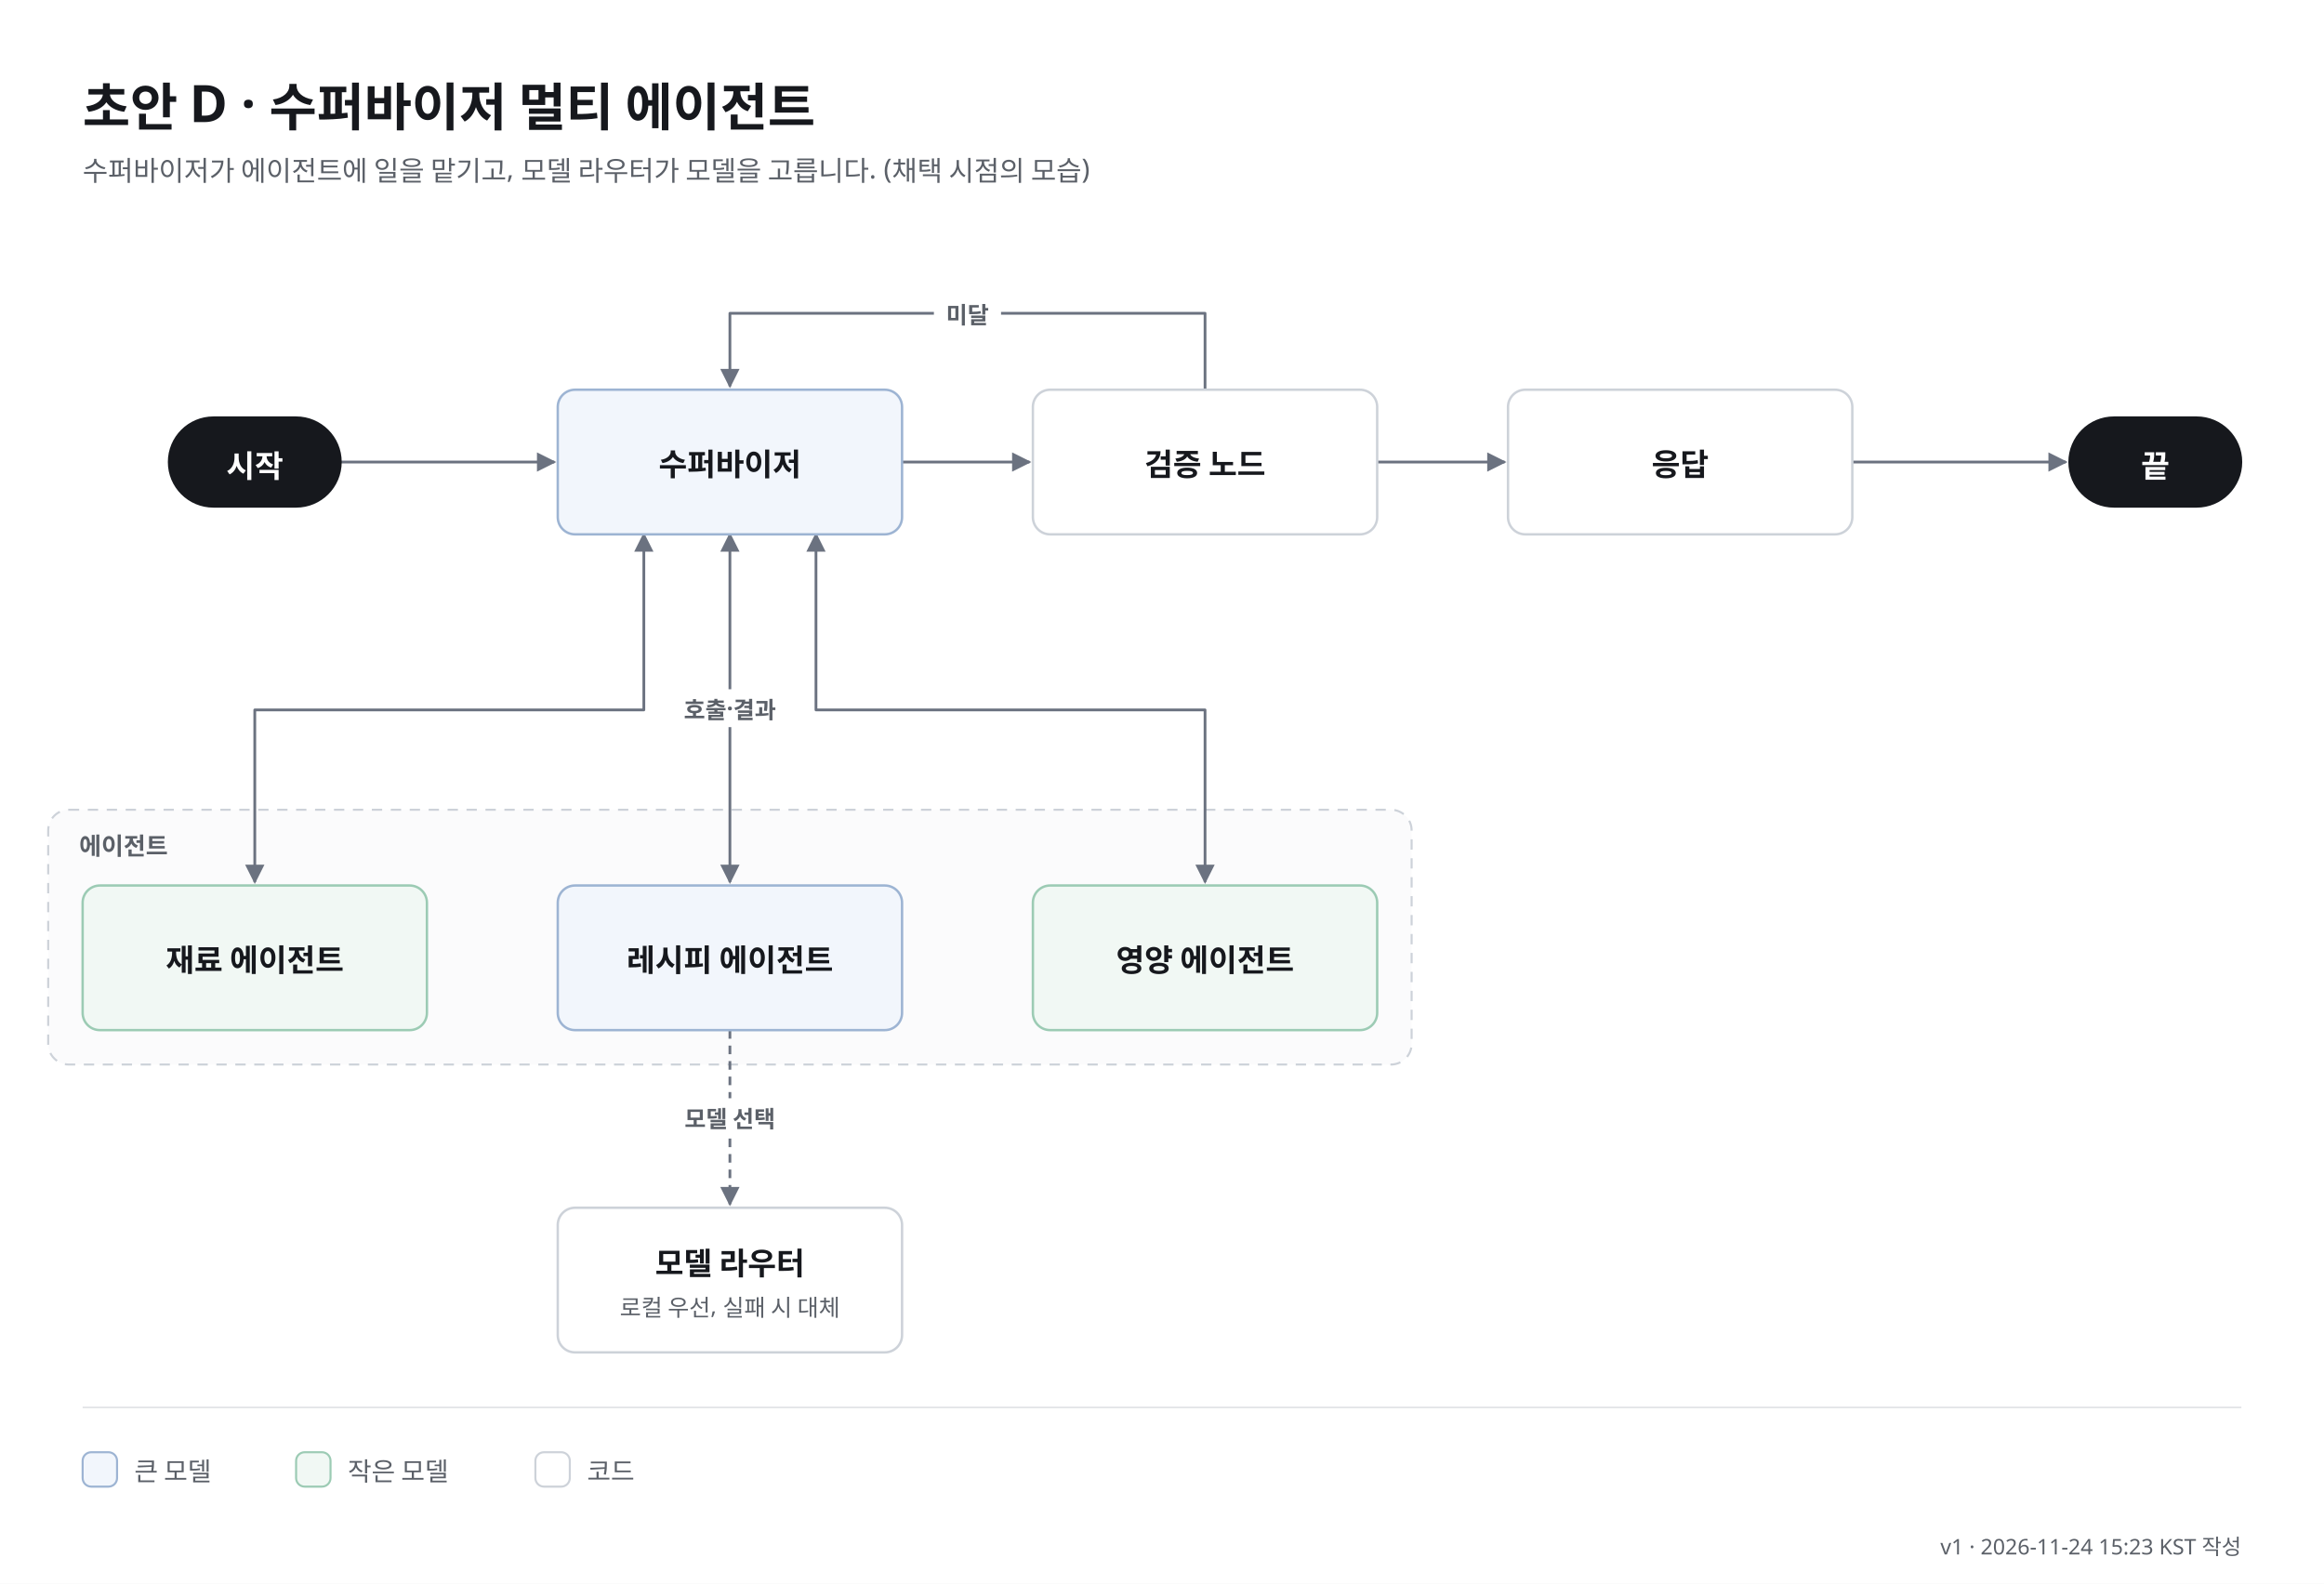
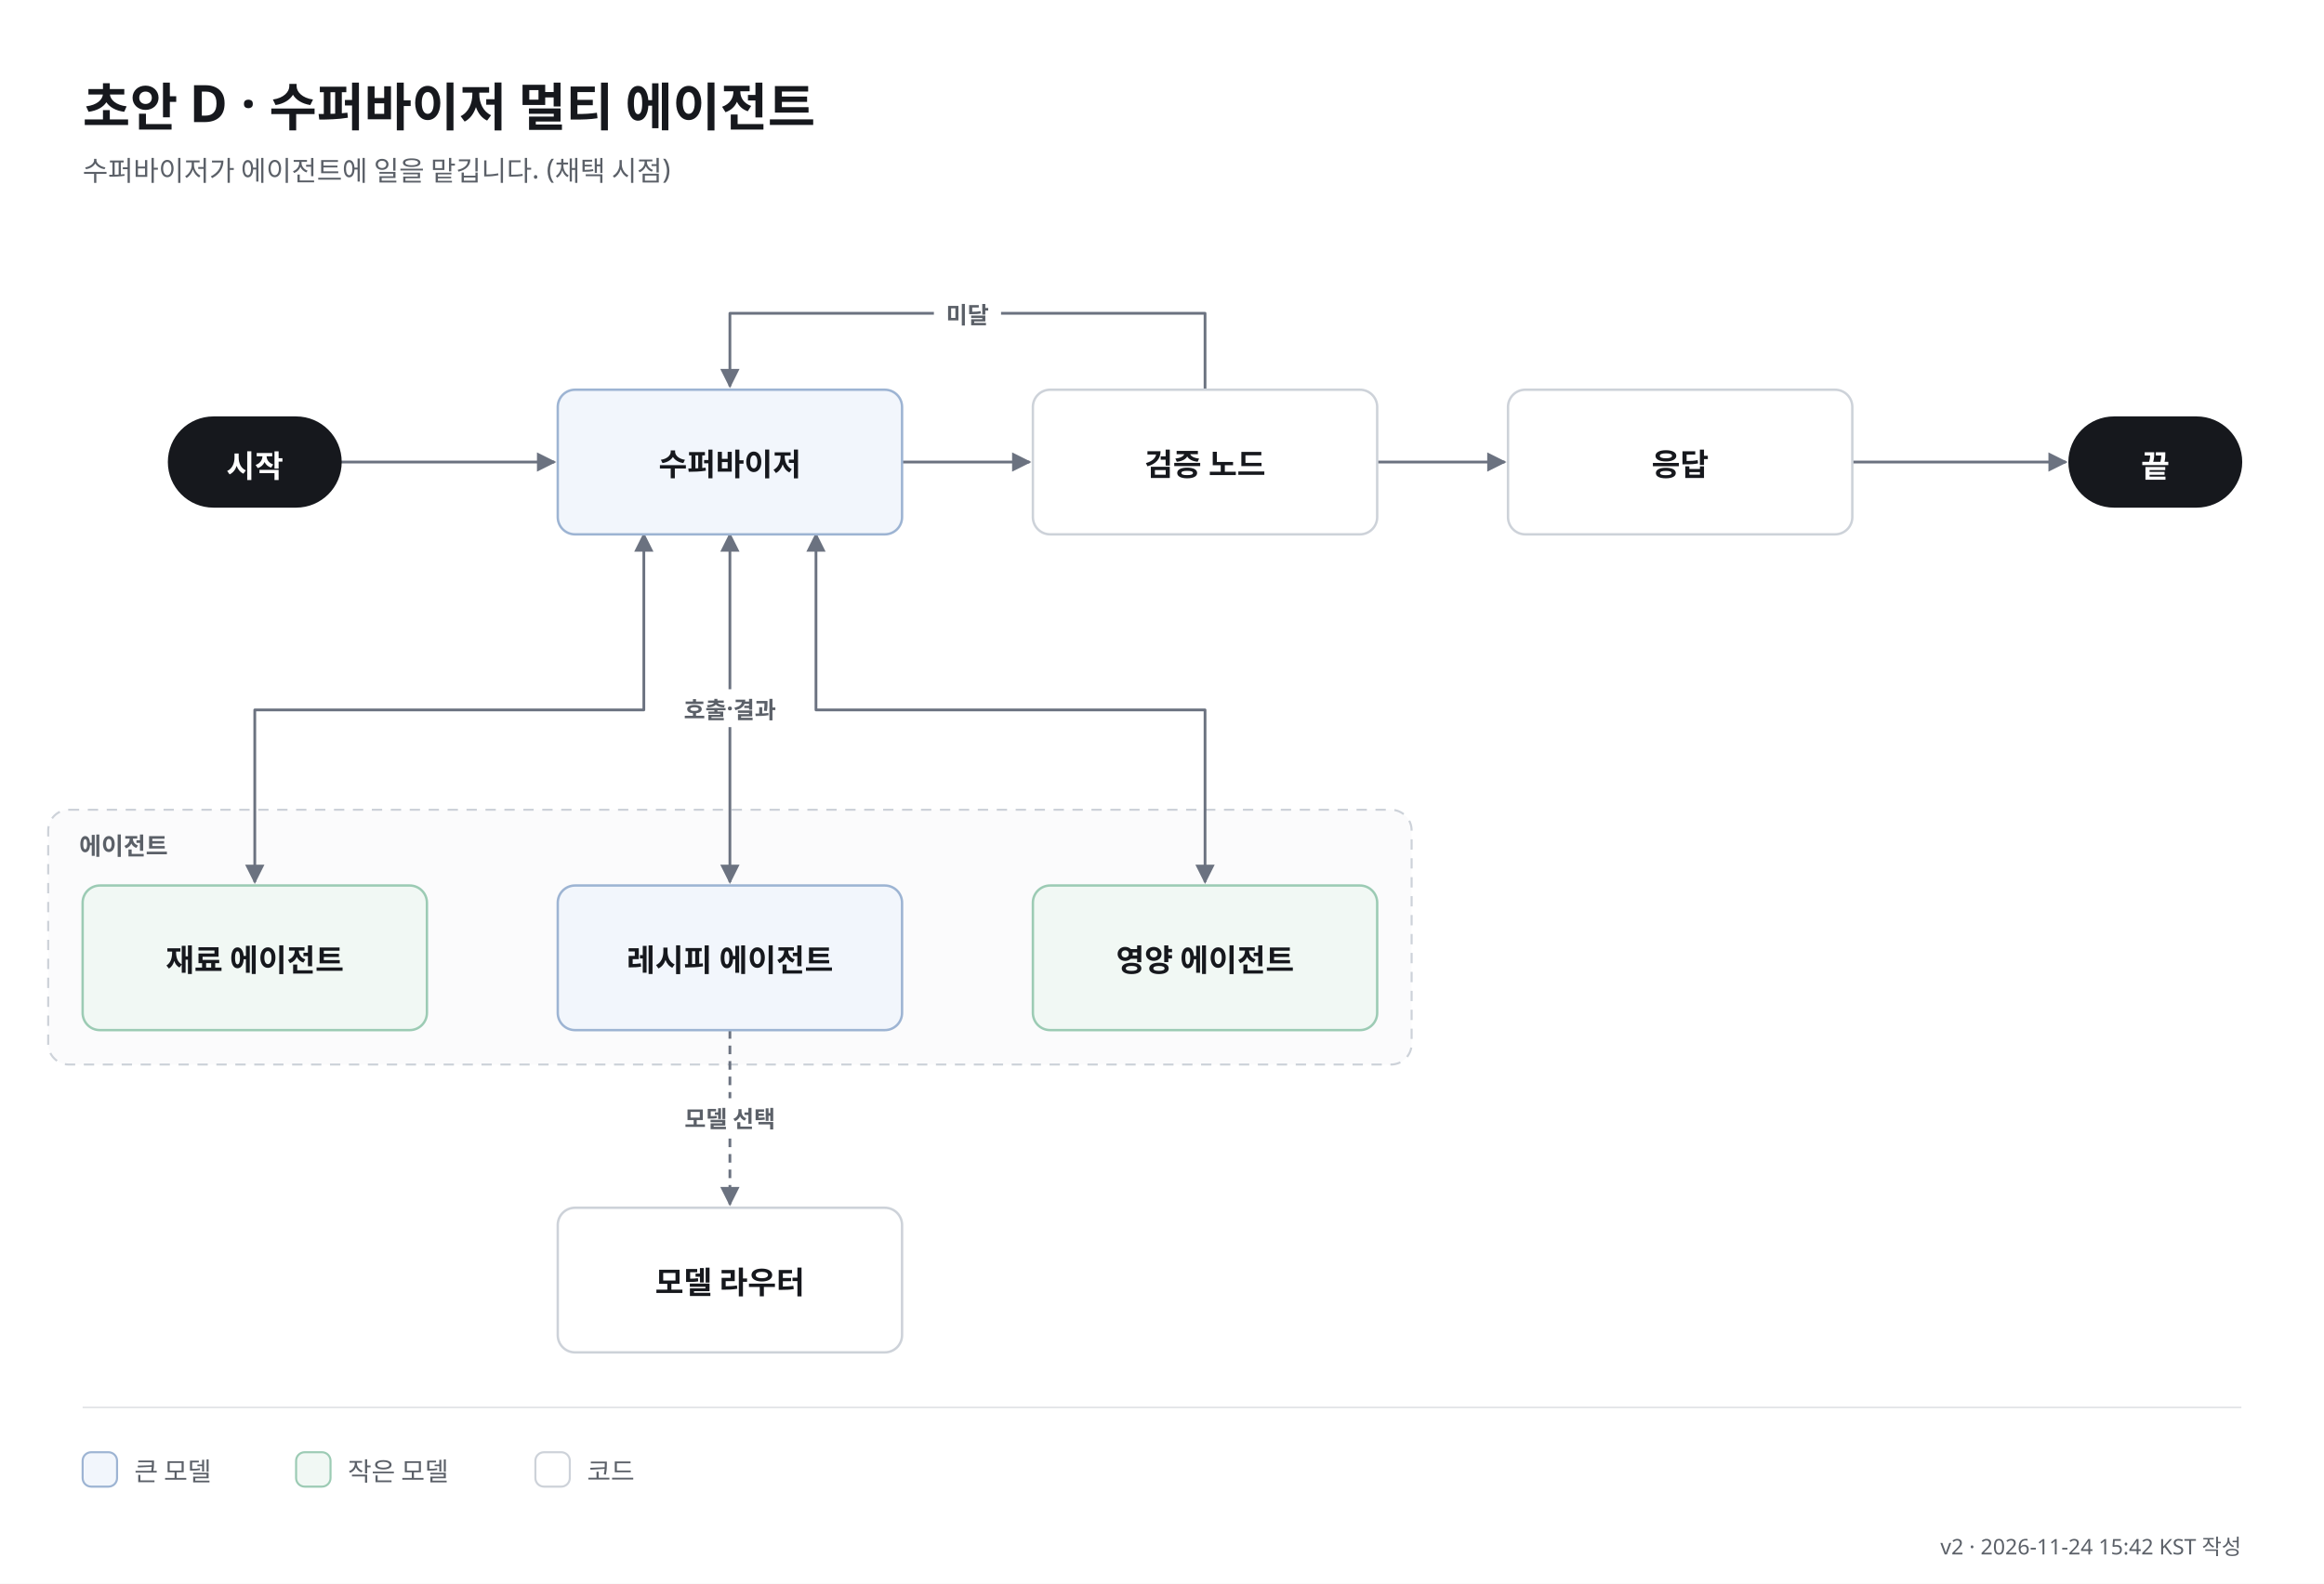
- <svg xmlns="http://www.w3.org/2000/svg" data-spec-hash="dfa7ca09d04b" data-rev="1" data-stamp="2026-11-24 15:23 KST" width="1350" height="920" viewBox="0 0 1350 920" font-family="Apple SD Gothic Neo, Pretendard, Noto Sans KR, sans-serif">
+ <svg xmlns="http://www.w3.org/2000/svg" data-spec-hash="30c89055cd56" data-rev="2" data-stamp="2026-11-24 15:42 KST" width="1350" height="920" viewBox="0 0 1350 920" font-family="Apple SD Gothic Neo, Pretendard, Noto Sans KR, sans-serif">
  <defs>
    <marker id="ah" viewBox="0 0 10 10" refX="9" refY="5" markerWidth="7" markerHeight="7" orient="auto-start-reverse">
      <path d="M0 0L10 5L0 10z" fill="#6B7280" />
    </marker>
  </defs>
  <rect width="1350" height="920" fill="#FFFFFF" />
  <text x="48.0" y="60.0" font-size="30" font-weight="800" fill="#16181D" text-anchor="start" dominant-baseline="central">초안 D · 수퍼바이저 멀티 에이전트</text>
-   <text x="48.0" y="98.0" font-size="16" font-weight="400" fill="#5B6068" text-anchor="start" dominant-baseline="central">수퍼바이저가 에이전트에 일을 맡기고, 모델 라우터가 모델을 고릅니다. (채택 시점의 모습)</text>
+   <text x="48.0" y="98.0" font-size="16" font-weight="400" fill="#5B6068" text-anchor="start" dominant-baseline="central">수퍼바이저가 에이전트에 일을 맡깁니다. (채택 시점)</text>
  <rect x="28.0" y="470.4" width="792.0" height="148.0" rx="12" fill="#FBFBFC" stroke="#CDD2D9" stroke-width="1.2" stroke-dasharray="6 5" />
  <text x="46.0" y="490.4" font-size="14" font-weight="700" fill="#5B6068" text-anchor="start" dominant-baseline="central">에이전트</text>
  <path d="M198.0 268.4 L322.0 268.4" fill="none" stroke="#6B7280" stroke-width="1.6" stroke-linejoin="round" marker-end="url(#ah)" />
  <path d="M524.0 268.4 L598.0 268.4" fill="none" stroke="#6B7280" stroke-width="1.6" stroke-linejoin="round" marker-end="url(#ah)" />
  <path d="M800.0 268.4 L874.0 268.4" fill="none" stroke="#6B7280" stroke-width="1.6" stroke-linejoin="round" marker-end="url(#ah)" />
  <path d="M1076.0 268.4 L1200.0 268.4" fill="none" stroke="#6B7280" stroke-width="1.6" stroke-linejoin="round" marker-end="url(#ah)" />
  <path d="M700.0 226.4 L700.0 182.0 L424.0 182.0 L424.0 224.4" fill="none" stroke="#6B7280" stroke-width="1.6" stroke-linejoin="round" marker-end="url(#ah)" />
  <path d="M374.0 310.4 L374.0 412.4 L148.0 412.4 L148.0 512.4" fill="none" stroke="#6B7280" stroke-width="1.6" stroke-linejoin="round" marker-start="url(#ah)" marker-end="url(#ah)" />
  <path d="M424.0 310.4 L424.0 512.4" fill="none" stroke="#6B7280" stroke-width="1.6" stroke-linejoin="round" marker-start="url(#ah)" marker-end="url(#ah)" />
  <path d="M474.0 310.4 L474.0 412.4 L700.0 412.4 L700.0 512.4" fill="none" stroke="#6B7280" stroke-width="1.6" stroke-linejoin="round" marker-start="url(#ah)" marker-end="url(#ah)" />
  <path d="M424.0 598.4 L424.0 699.6" fill="none" stroke="#6B7280" stroke-width="1.6" stroke-linejoin="round" marker-end="url(#ah)" stroke-dasharray="5 4" />
  <rect x="98.0" y="242.4" width="100.0" height="52.0" rx="26.0" fill="#16181D" stroke="#16181D" stroke-width="1" />
  <text x="148.0" y="269.4" font-size="18" font-weight="700" fill="#FFFFFF" text-anchor="middle" dominant-baseline="central">시작</text>
  <rect x="324.0" y="226.4" width="200.0" height="84.0" rx="10" fill="#F2F6FC" stroke="#9DB4D3" stroke-width="1.4" />
  <text x="424.0" y="268.4" font-size="18" font-weight="700" fill="#16181D" text-anchor="middle" dominant-baseline="central">수퍼바이저</text>
  <rect x="600.0" y="226.4" width="200.0" height="84.0" rx="10" fill="#FFFFFF" stroke="#CDD2D9" stroke-width="1.4" />
  <text x="700.0" y="268.4" font-size="18" font-weight="700" fill="#16181D" text-anchor="middle" dominant-baseline="central">검증 노드</text>
  <rect x="876.0" y="226.4" width="200.0" height="84.0" rx="10" fill="#FFFFFF" stroke="#CDD2D9" stroke-width="1.4" />
  <text x="976.0" y="268.4" font-size="18" font-weight="700" fill="#16181D" text-anchor="middle" dominant-baseline="central">응답</text>
  <rect x="1202.0" y="242.4" width="100.0" height="52.0" rx="26.0" fill="#16181D" stroke="#16181D" stroke-width="1" />
  <text x="1252.0" y="269.4" font-size="18" font-weight="700" fill="#FFFFFF" text-anchor="middle" dominant-baseline="central">끝</text>
  <rect x="48.0" y="514.4" width="200.0" height="84.0" rx="10" fill="#F1F8F4" stroke="#9CCBB4" stroke-width="1.4" />
  <text x="148.0" y="556.4" font-size="18" font-weight="700" fill="#16181D" text-anchor="middle" dominant-baseline="central">재료 에이전트</text>
  <rect x="324.0" y="514.4" width="200.0" height="84.0" rx="10" fill="#F2F6FC" stroke="#9DB4D3" stroke-width="1.4" />
  <text x="424.0" y="556.4" font-size="18" font-weight="700" fill="#16181D" text-anchor="middle" dominant-baseline="central">레시피 에이전트</text>
  <rect x="600.0" y="514.4" width="200.0" height="84.0" rx="10" fill="#F1F8F4" stroke="#9CCBB4" stroke-width="1.4" />
  <text x="700.0" y="556.4" font-size="18" font-weight="700" fill="#16181D" text-anchor="middle" dominant-baseline="central">영양 에이전트</text>
  <rect x="324.0" y="701.6" width="200.0" height="84.0" rx="10" fill="#FFFFFF" stroke="#CDD2D9" stroke-width="1.4" />
-   <text x="424.0" y="732.6" font-size="18" font-weight="700" fill="#16181D" text-anchor="middle" dominant-baseline="central">모델 라우터</text>
-   <text x="424.0" y="758.6" font-size="13.5" font-weight="400" fill="#5B6068" text-anchor="middle" dominant-baseline="central">로컬 우선, 실패 시 대체</text>
+   <text x="424.0" y="743.6" font-size="18" font-weight="700" fill="#16181D" text-anchor="middle" dominant-baseline="central">모델 라우터</text>
  <rect x="542.5" y="171.0" width="39.0" height="22.0" rx="4" fill="#FFFFFF" stroke="#FFFFFF" stroke-width="0" />
  <text x="562.0" y="182.0" font-size="13.5" font-weight="700" fill="#5B6068" text-anchor="middle" dominant-baseline="central">미달</text>
  <rect x="386.9" y="400.4" width="74.1" height="22.0" rx="4" fill="#FFFFFF" stroke="#FFFFFF" stroke-width="0" />
  <text x="424.0" y="411.4" font-size="13.5" font-weight="700" fill="#5B6068" text-anchor="middle" dominant-baseline="central">호출·결과</text>
  <rect x="386.9" y="638.0" width="74.1" height="22.0" rx="4" fill="#FFFFFF" stroke="#FFFFFF" stroke-width="0" />
  <text x="424.0" y="649.0" font-size="13.5" font-weight="700" fill="#5B6068" text-anchor="middle" dominant-baseline="central">모델 선택</text>
  <path d="M48.0 817.6 L1302.0 817.6" fill="none" stroke="#E3E5E8" stroke-width="1" stroke-linejoin="round" />
  <rect x="48.0" y="843.6" width="20.0" height="20.0" rx="5" fill="#F2F6FC" stroke="#9DB4D3" stroke-width="1.2" />
  <text x="78.0" y="853.6" font-size="15" font-weight="400" fill="#5B6068" text-anchor="start" dominant-baseline="central">큰 모델</text>
  <rect x="172.0" y="843.6" width="20.0" height="20.0" rx="5" fill="#F1F8F4" stroke="#9CCBB4" stroke-width="1.2" />
  <text x="202.0" y="853.6" font-size="15" font-weight="400" fill="#5B6068" text-anchor="start" dominant-baseline="central">작은 모델</text>
  <rect x="311.0" y="843.6" width="20.0" height="20.0" rx="5" fill="#FFFFFF" stroke="#CDD2D9" stroke-width="1.2" />
  <text x="341.0" y="853.6" font-size="15" font-weight="400" fill="#5B6068" text-anchor="start" dominant-baseline="central">코드</text>
-   <text x="1302.0" y="897.0" font-size="12.5" font-weight="400" fill="#5B6068" text-anchor="end" dominant-baseline="central">v1 · 2026-11-24 15:23 KST 작성</text>
+   <text x="1302.0" y="897.0" font-size="12.5" font-weight="400" fill="#5B6068" text-anchor="end" dominant-baseline="central">v2 · 2026-11-24 15:42 KST 작성</text>
</svg>
